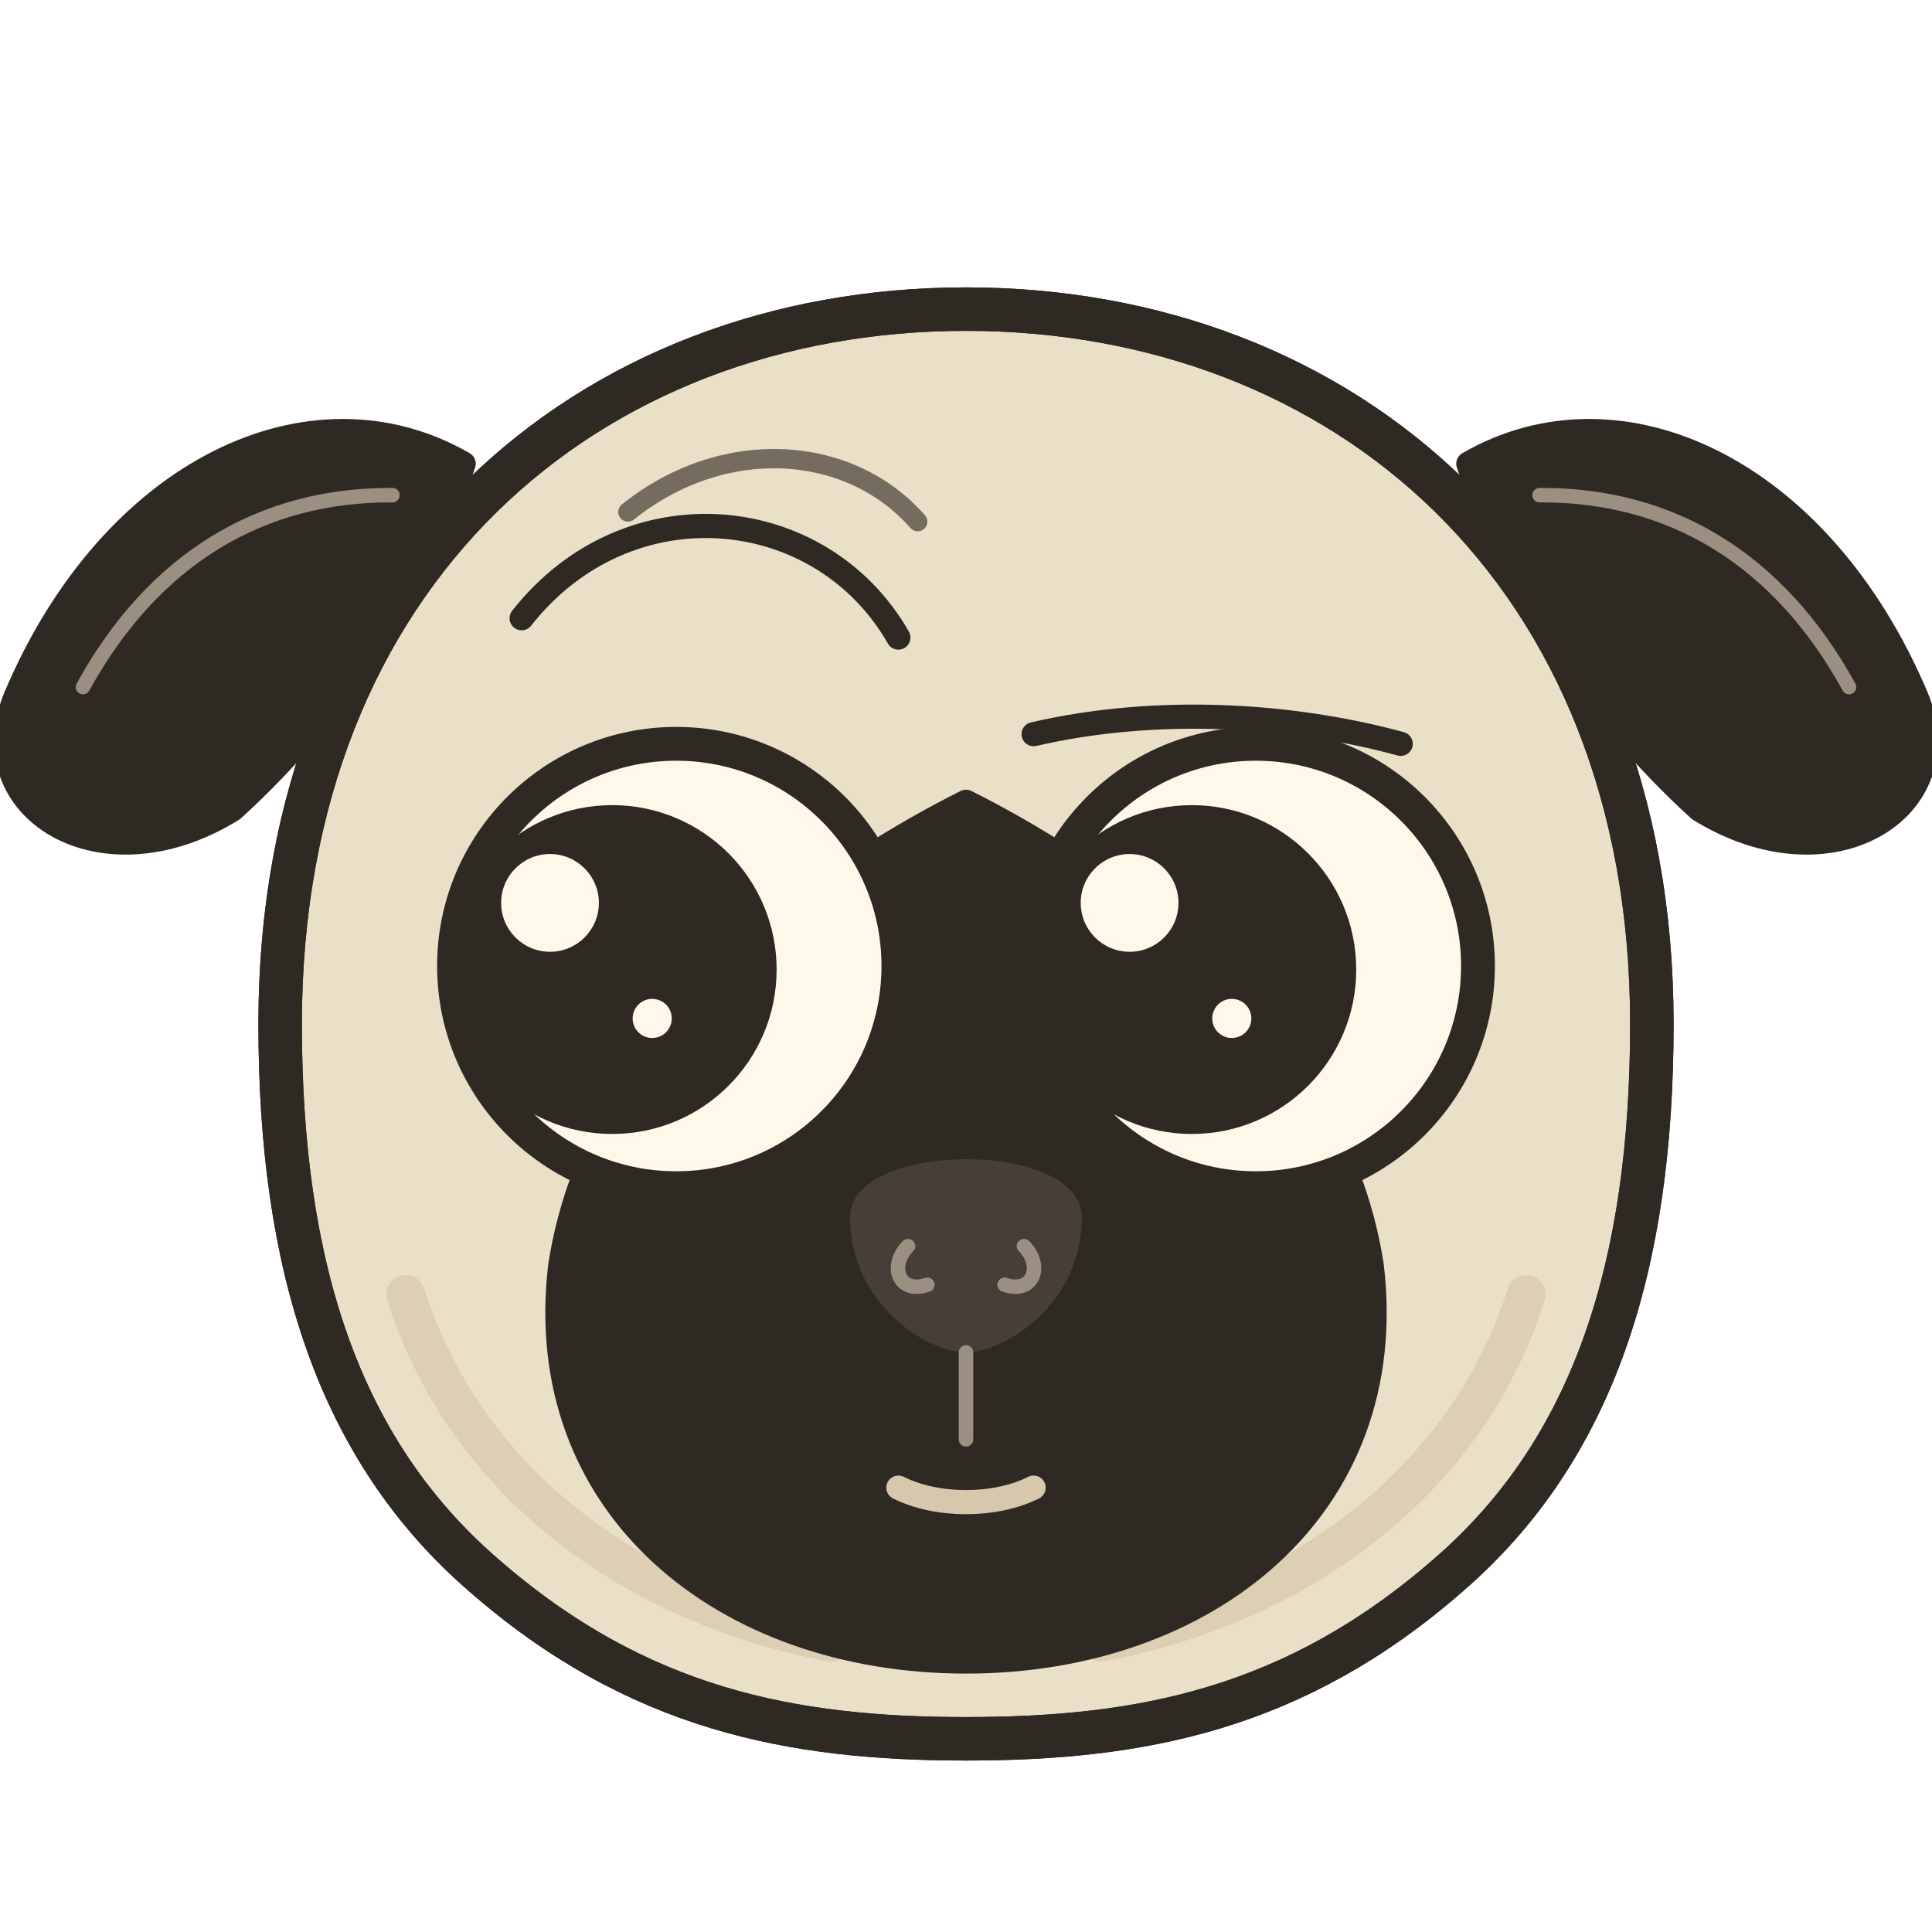
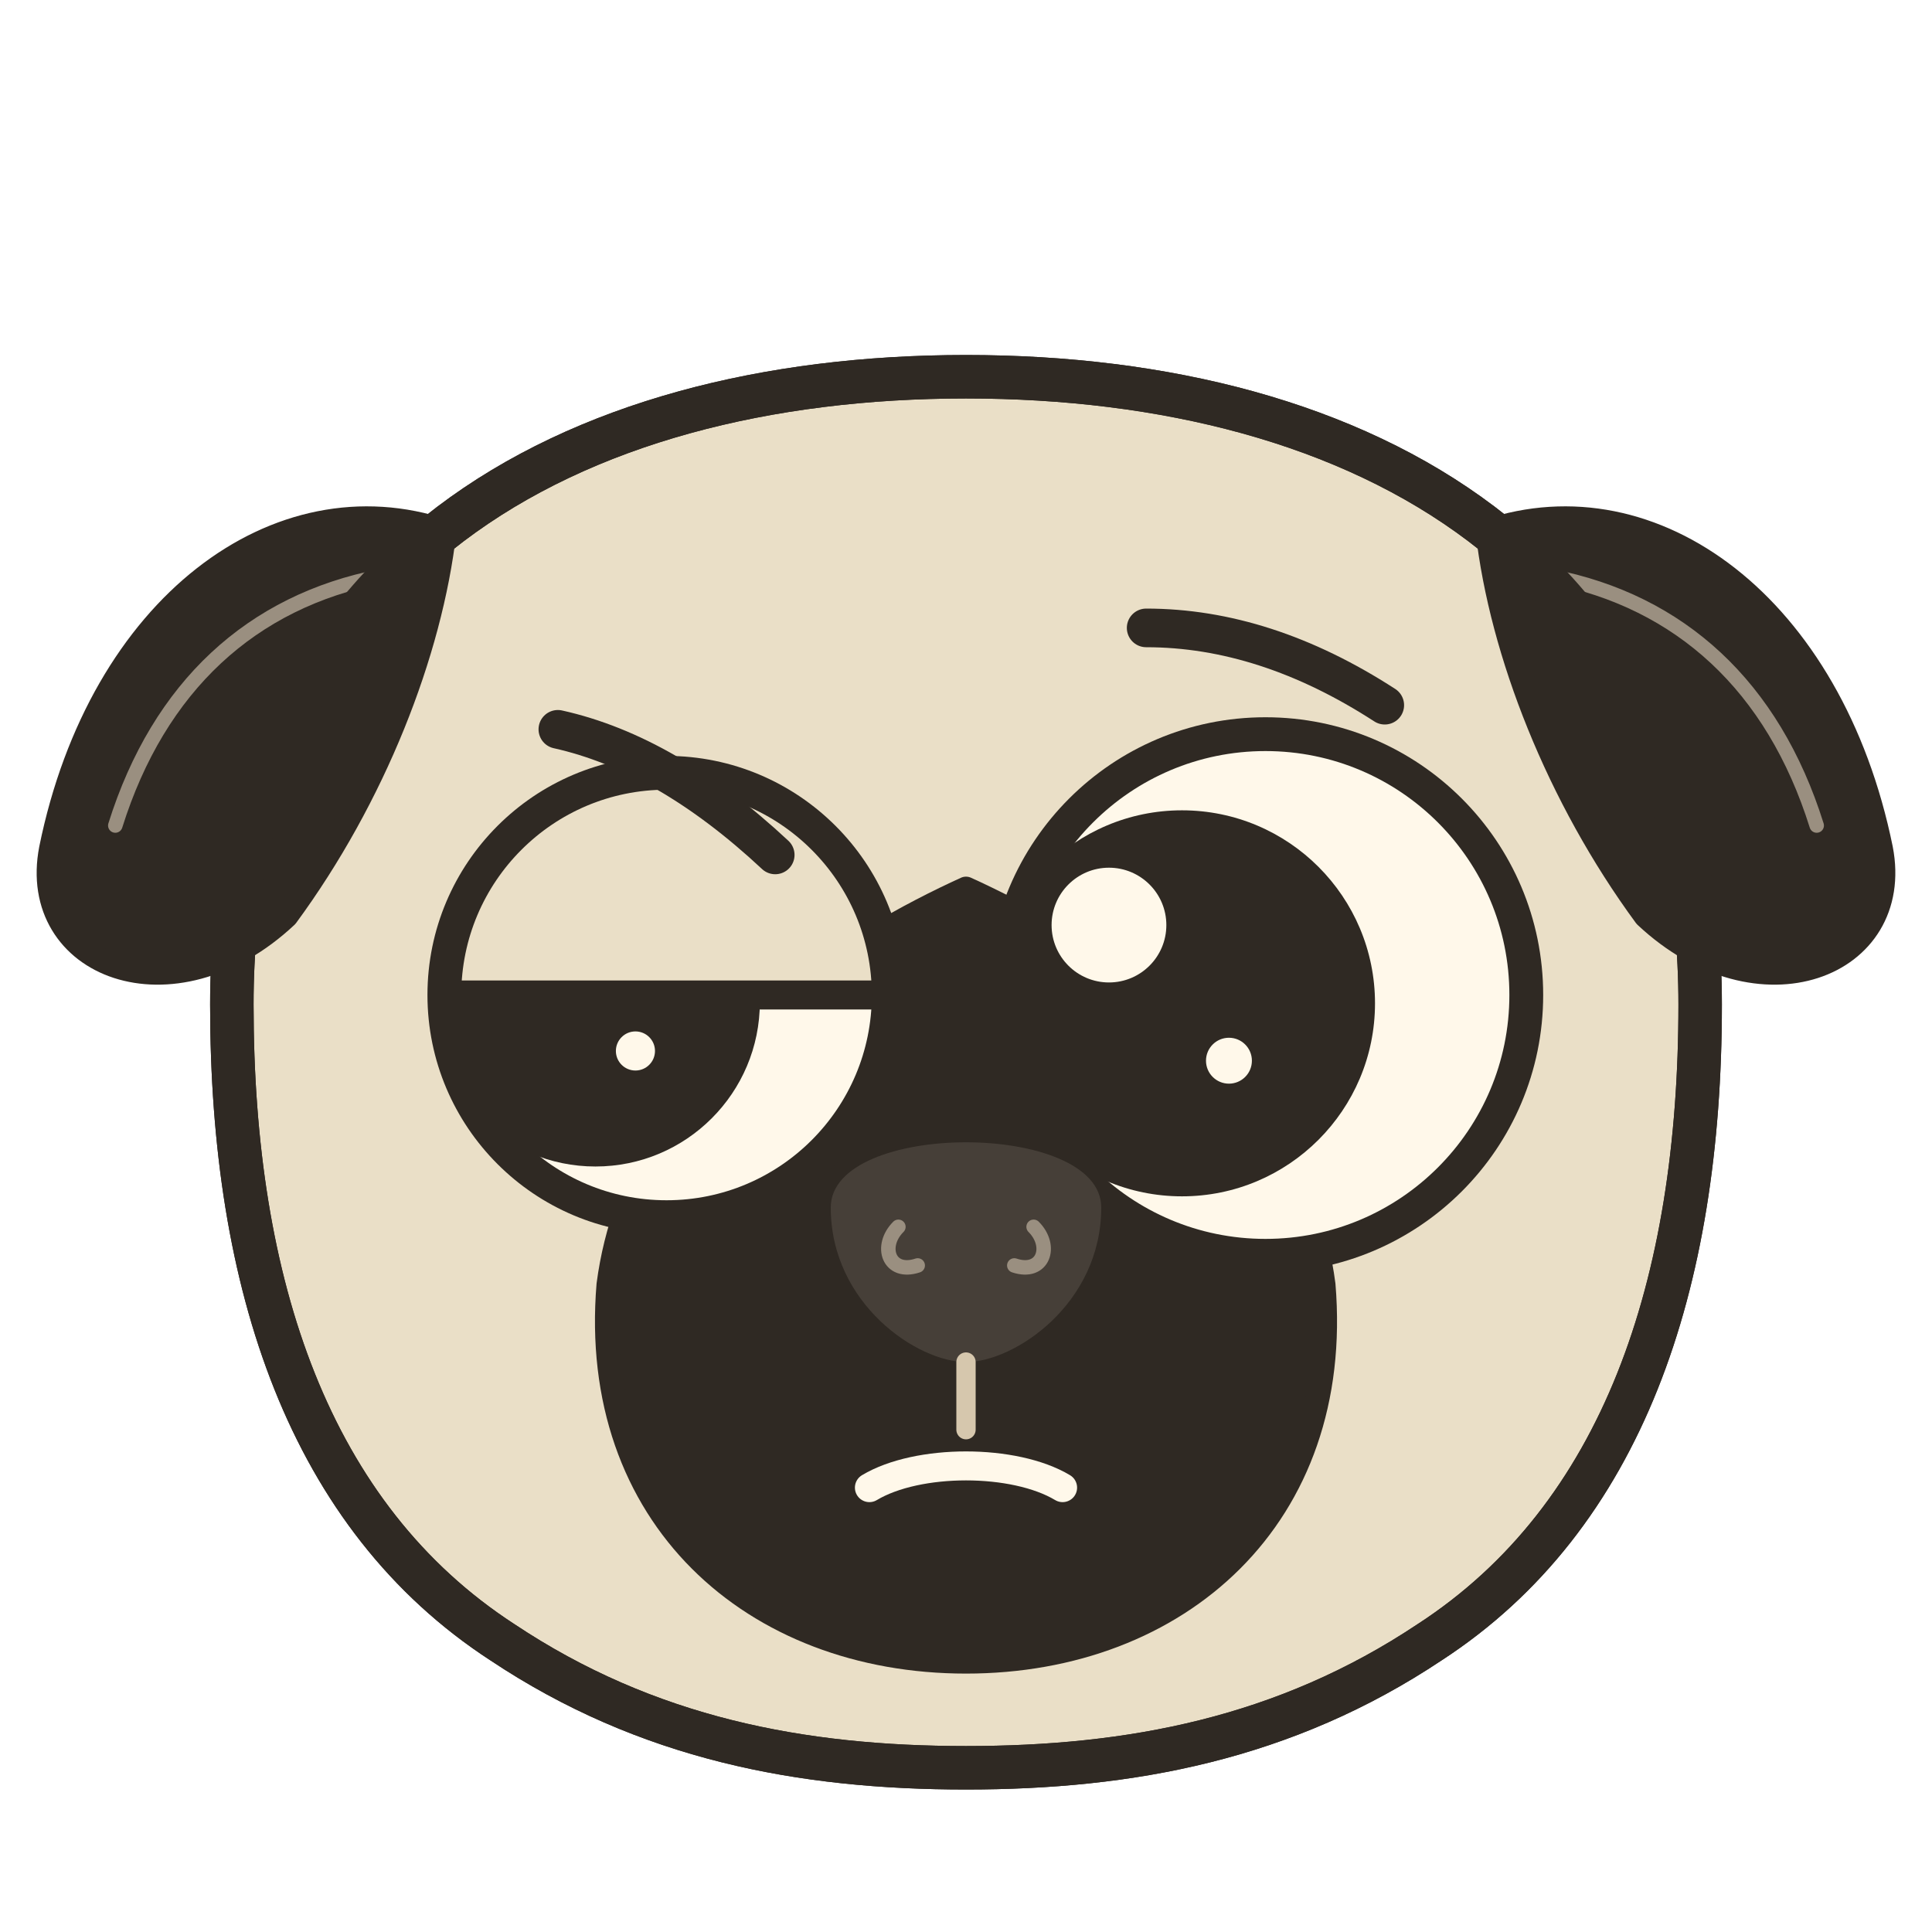
<svg xmlns="http://www.w3.org/2000/svg" width="400" height="400" viewBox="0 0 400 400">
  <g transform="rotate(0 200 230)">
-     <path d="M 58 212 C 58 118, 122 64, 200 64 C 278 64, 342 118, 342 212 C 342 262, 330 300, 300 326 C 268 354, 236 360, 200 360 C 164 360, 132 354, 100 326 C 70 300, 58 262, 58 212 Z" fill="#eadfc7" stroke="#2f2923" stroke-width="9" stroke-linecap="round" stroke-linejoin="round" />
-     <path d="M 84 268 C 96 306, 130 332, 172 340" fill="none" stroke="#dccfb3" stroke-width="8" stroke-linecap="round" stroke-linejoin="round" />
-     <path d="M 316 268 C 304 306, 270 332, 228 340" fill="none" stroke="#dccfb3" stroke-width="8" stroke-linecap="round" stroke-linejoin="round" />
-     <g transform="rotate(36.4 96 96)">
-       <path d="M 96 96 C 60 100, 38 140, 50 190 C 56 214, 88 212, 100 182 C 106 152, 104 120, 96 96 Z" fill="#2f2923" stroke="#2f2923" stroke-width="5" stroke-linecap="round" stroke-linejoin="round" />
-       <path d="M 88 110 C 66 126, 56 150, 60 180" fill="none" stroke="#9a8f80" stroke-width="3" stroke-linecap="round" stroke-linejoin="round" />
+     <path d="M 48 208 C 48 116, 118 78, 200 78 C 282 78, 352 116, 352 208 C 352 266, 336 314, 296 340 C 266 360, 234 366, 200 366 C 166 366, 134 360, 104 340 C 64 314, 48 266, 48 208 Z" fill="#eadfc7" stroke="#2f2923" stroke-width="9" stroke-linecap="round" stroke-linejoin="round" />
+     <g transform="rotate(25.0 92 110)">
+       <path d="M 92 110 C 56 114, 34 154, 46 204 C 52 228, 84 226, 96 196 C 102 166, 100 134, 92 110 Z" fill="#2f2923" stroke="#2f2923" stroke-width="5" stroke-linecap="round" stroke-linejoin="round" />
+       <path d="M 84 124 C 62 140, 52 164, 56 194" fill="none" stroke="#9a8f80" stroke-width="3" stroke-linecap="round" stroke-linejoin="round" />
    </g>
-     <g transform="rotate(-36.4 304 96)">
-       <path d="M 304 96 C 340 100, 362 140, 350 190 C 344 214, 312 212, 300 182 C 294 152, 296 120, 304 96 Z" fill="#2f2923" stroke="#2f2923" stroke-width="5" stroke-linecap="round" stroke-linejoin="round" />
-       <path d="M 312 110 C 334 126, 344 150, 340 180" fill="none" stroke="#9a8f80" stroke-width="3" stroke-linecap="round" stroke-linejoin="round" />
+     <g transform="rotate(-25.0 308 110)">
+       <path d="M 308 110 C 344 114, 366 154, 354 204 C 348 228, 316 226, 304 196 C 298 166, 300 134, 308 110 Z" fill="#2f2923" stroke="#2f2923" stroke-width="5" stroke-linecap="round" stroke-linejoin="round" />
+       <path d="M 316 124 C 338 140, 348 164, 344 194" fill="none" stroke="#9a8f80" stroke-width="3" stroke-linecap="round" stroke-linejoin="round" />
    </g>
-     <path d="M 200 166 C 176 178, 124 210, 116 262 C 110 312, 150 344, 200 344 C 250 344, 290 312, 284 262 C 276 210, 224 178, 200 166 Z" fill="#2f2923" stroke="#2f2923" stroke-width="5" stroke-linecap="round" stroke-linejoin="round" />
-     <path d="M 108 128 C 130 100, 170 104, 186 132" fill="none" stroke="#2f2923" stroke-width="5" stroke-linecap="round" stroke-linejoin="round" />
-     <path d="M 214 152 C 240 146, 268 148, 290 154" fill="none" stroke="#2f2923" stroke-width="5" stroke-linecap="round" stroke-linejoin="round" />
-     <path d="M 130 106 C 150 90, 176 92, 190 108" fill="none" stroke="#756b5e" stroke-width="4" stroke-linecap="round" stroke-linejoin="round" />
-     <clipPath id="ojo140200">
-       <circle cx="140" cy="200" r="46" />
+     <path d="M 200 184 C 178 194, 132 220, 126 266 C 122 314, 156 344, 200 344 C 244 344, 278 314, 274 266 C 268 220, 222 194, 200 184 Z" fill="#2f2923" stroke="#2f2923" stroke-width="5" stroke-linecap="round" stroke-linejoin="round" />
+     <clipPath id="ojo138206">
+       <circle cx="138" cy="206" r="46" />
    </clipPath>
-     <circle cx="140" cy="200" r="46" fill="#fff8ea" stroke="none" stroke-width="0" />
-     <g clip-path="url(#ojo140200)">
-       <circle cx="126.752" cy="200.736" r="34.04" fill="#2f2923" stroke="none" stroke-width="0" />
-       <circle cx="113.872" cy="186.936" r="10.12" fill="#fff8ea" stroke="none" stroke-width="0" />
-       <circle cx="135.032" cy="210.856" r="4.048" fill="#fff8ea" stroke="none" stroke-width="0" />
+     <circle cx="138" cy="206" r="46" fill="#fff8ea" stroke="none" stroke-width="0" />
+     <g clip-path="url(#ojo138206)">
+       <circle cx="123.28" cy="207.472" r="34.04" fill="#2f2923" stroke="none" stroke-width="0" />
+       <circle cx="110.4" cy="193.672" r="10.12" fill="#fff8ea" stroke="none" stroke-width="0" />
+       <circle cx="131.56" cy="217.592" r="4.048" fill="#fff8ea" stroke="none" stroke-width="0" />
+       <rect x="88" y="154" width="100" height="52.0" fill="#eadfc7" />
+       <path d="M 90 206.0 L 186 206.0" fill="none" stroke="#2f2923" stroke-width="6" stroke-linecap="round" stroke-linejoin="round" />
    </g>
-     <circle cx="140" cy="200" r="46" fill="none" stroke="#2f2923" stroke-width="7" />
-     <clipPath id="ojo260200">
-       <circle cx="260" cy="200" r="46" />
+     <circle cx="138" cy="206" r="46" fill="none" stroke="#2f2923" stroke-width="7" />
+     <clipPath id="ojo262206">
+       <circle cx="262" cy="206" r="54" />
    </clipPath>
-     <circle cx="260" cy="200" r="46" fill="#fff8ea" stroke="none" stroke-width="0" />
-     <g clip-path="url(#ojo260200)">
-       <circle cx="246.752" cy="200.736" r="34.04" fill="#2f2923" stroke="none" stroke-width="0" />
-       <circle cx="233.872" cy="186.936" r="10.12" fill="#fff8ea" stroke="none" stroke-width="0" />
-       <circle cx="255.032" cy="210.856" r="4.048" fill="#fff8ea" stroke="none" stroke-width="0" />
+     <circle cx="262" cy="206" r="54" fill="#fff8ea" stroke="none" stroke-width="0" />
+     <g clip-path="url(#ojo262206)">
+       <circle cx="244.72" cy="207.728" r="39.96" fill="#2f2923" stroke="none" stroke-width="0" />
+       <circle cx="229.6" cy="191.528" r="11.88" fill="#fff8ea" stroke="none" stroke-width="0" />
+       <circle cx="254.44" cy="219.608" r="4.752" fill="#fff8ea" stroke="none" stroke-width="0" />
    </g>
-     <circle cx="260" cy="200" r="46" fill="none" stroke="#2f2923" stroke-width="7" />
-     <path d="M 176 252 C 176 236, 224 236, 224 252 C 224 270, 208 280, 200 280 C 192 280, 176 270, 176 252 Z" fill="#463f38" stroke="none" stroke-width="0" stroke-linecap="round" stroke-linejoin="round" />
-     <path d="M 188 258 C 184 262, 186 268, 192 266" fill="none" stroke="#9a8f80" stroke-width="3" stroke-linecap="round" stroke-linejoin="round" />
-     <path d="M 212 258 C 216 262, 214 268, 208 266" fill="none" stroke="#9a8f80" stroke-width="3" stroke-linecap="round" stroke-linejoin="round" />
-     <path d="M 200 280 L 200 298" fill="none" stroke="#9a8f80" stroke-width="3" stroke-linecap="round" stroke-linejoin="round" />
-     <path d="M 186 308 C 194 312, 206 312, 214 308" fill="none" stroke="#d6c7ad" stroke-width="5" stroke-linecap="round" stroke-linejoin="round" />
-     <path d="M 58 212 C 58 118, 122 64, 200 64 C 278 64, 342 118, 342 212 C 342 262, 330 300, 300 326 C 268 354, 236 360, 200 360 C 164 360, 132 354, 100 326 C 70 300, 58 262, 58 212 Z" fill="none" stroke="#2f2923" stroke-width="9" stroke-linecap="round" stroke-linejoin="round" />
+     <circle cx="262" cy="206" r="54" fill="none" stroke="#2f2923" stroke-width="7" />
+     <path d="M 115.5 151.0 Q 138.0 156.0 160.5 177.0" fill="none" stroke="#2f2923" stroke-width="8" stroke-linecap="round" stroke-linejoin="round" />
+     <path d="M 286.7 146.0 Q 262.0 130.0 237.3 130.0" fill="none" stroke="#2f2923" stroke-width="8" stroke-linecap="round" stroke-linejoin="round" />
+     <path d="M 172 250 C 172 232, 228 232, 228 250 C 228 270, 210 282, 200 282 C 190 282, 172 270, 172 250 Z" fill="#463f38" stroke="none" stroke-width="0" stroke-linecap="round" stroke-linejoin="round" />
+     <path d="M 186 254 C 182 258, 184 264, 190 262" fill="none" stroke="#9a8f80" stroke-width="3" stroke-linecap="round" stroke-linejoin="round" />
+     <path d="M 214 254 C 218 258, 216 264, 210 262" fill="none" stroke="#9a8f80" stroke-width="3" stroke-linecap="round" stroke-linejoin="round" />
+     <path d="M 200 282 L 200 296" fill="none" stroke="#d6c7ad" stroke-width="4" stroke-linecap="round" stroke-linejoin="round" />
+     <path d="M 180 308 C 190 302, 210 302, 220 308" fill="none" stroke="#fff8ea" stroke-width="6" stroke-linecap="round" stroke-linejoin="round" />
+     <path d="M 48 208 C 48 116, 118 78, 200 78 C 282 78, 352 116, 352 208 C 352 266, 336 314, 296 340 C 266 360, 234 366, 200 366 C 166 366, 134 360, 104 340 C 64 314, 48 266, 48 208 Z" fill="none" stroke="#2f2923" stroke-width="9" stroke-linecap="round" stroke-linejoin="round" />
  </g>
</svg>
